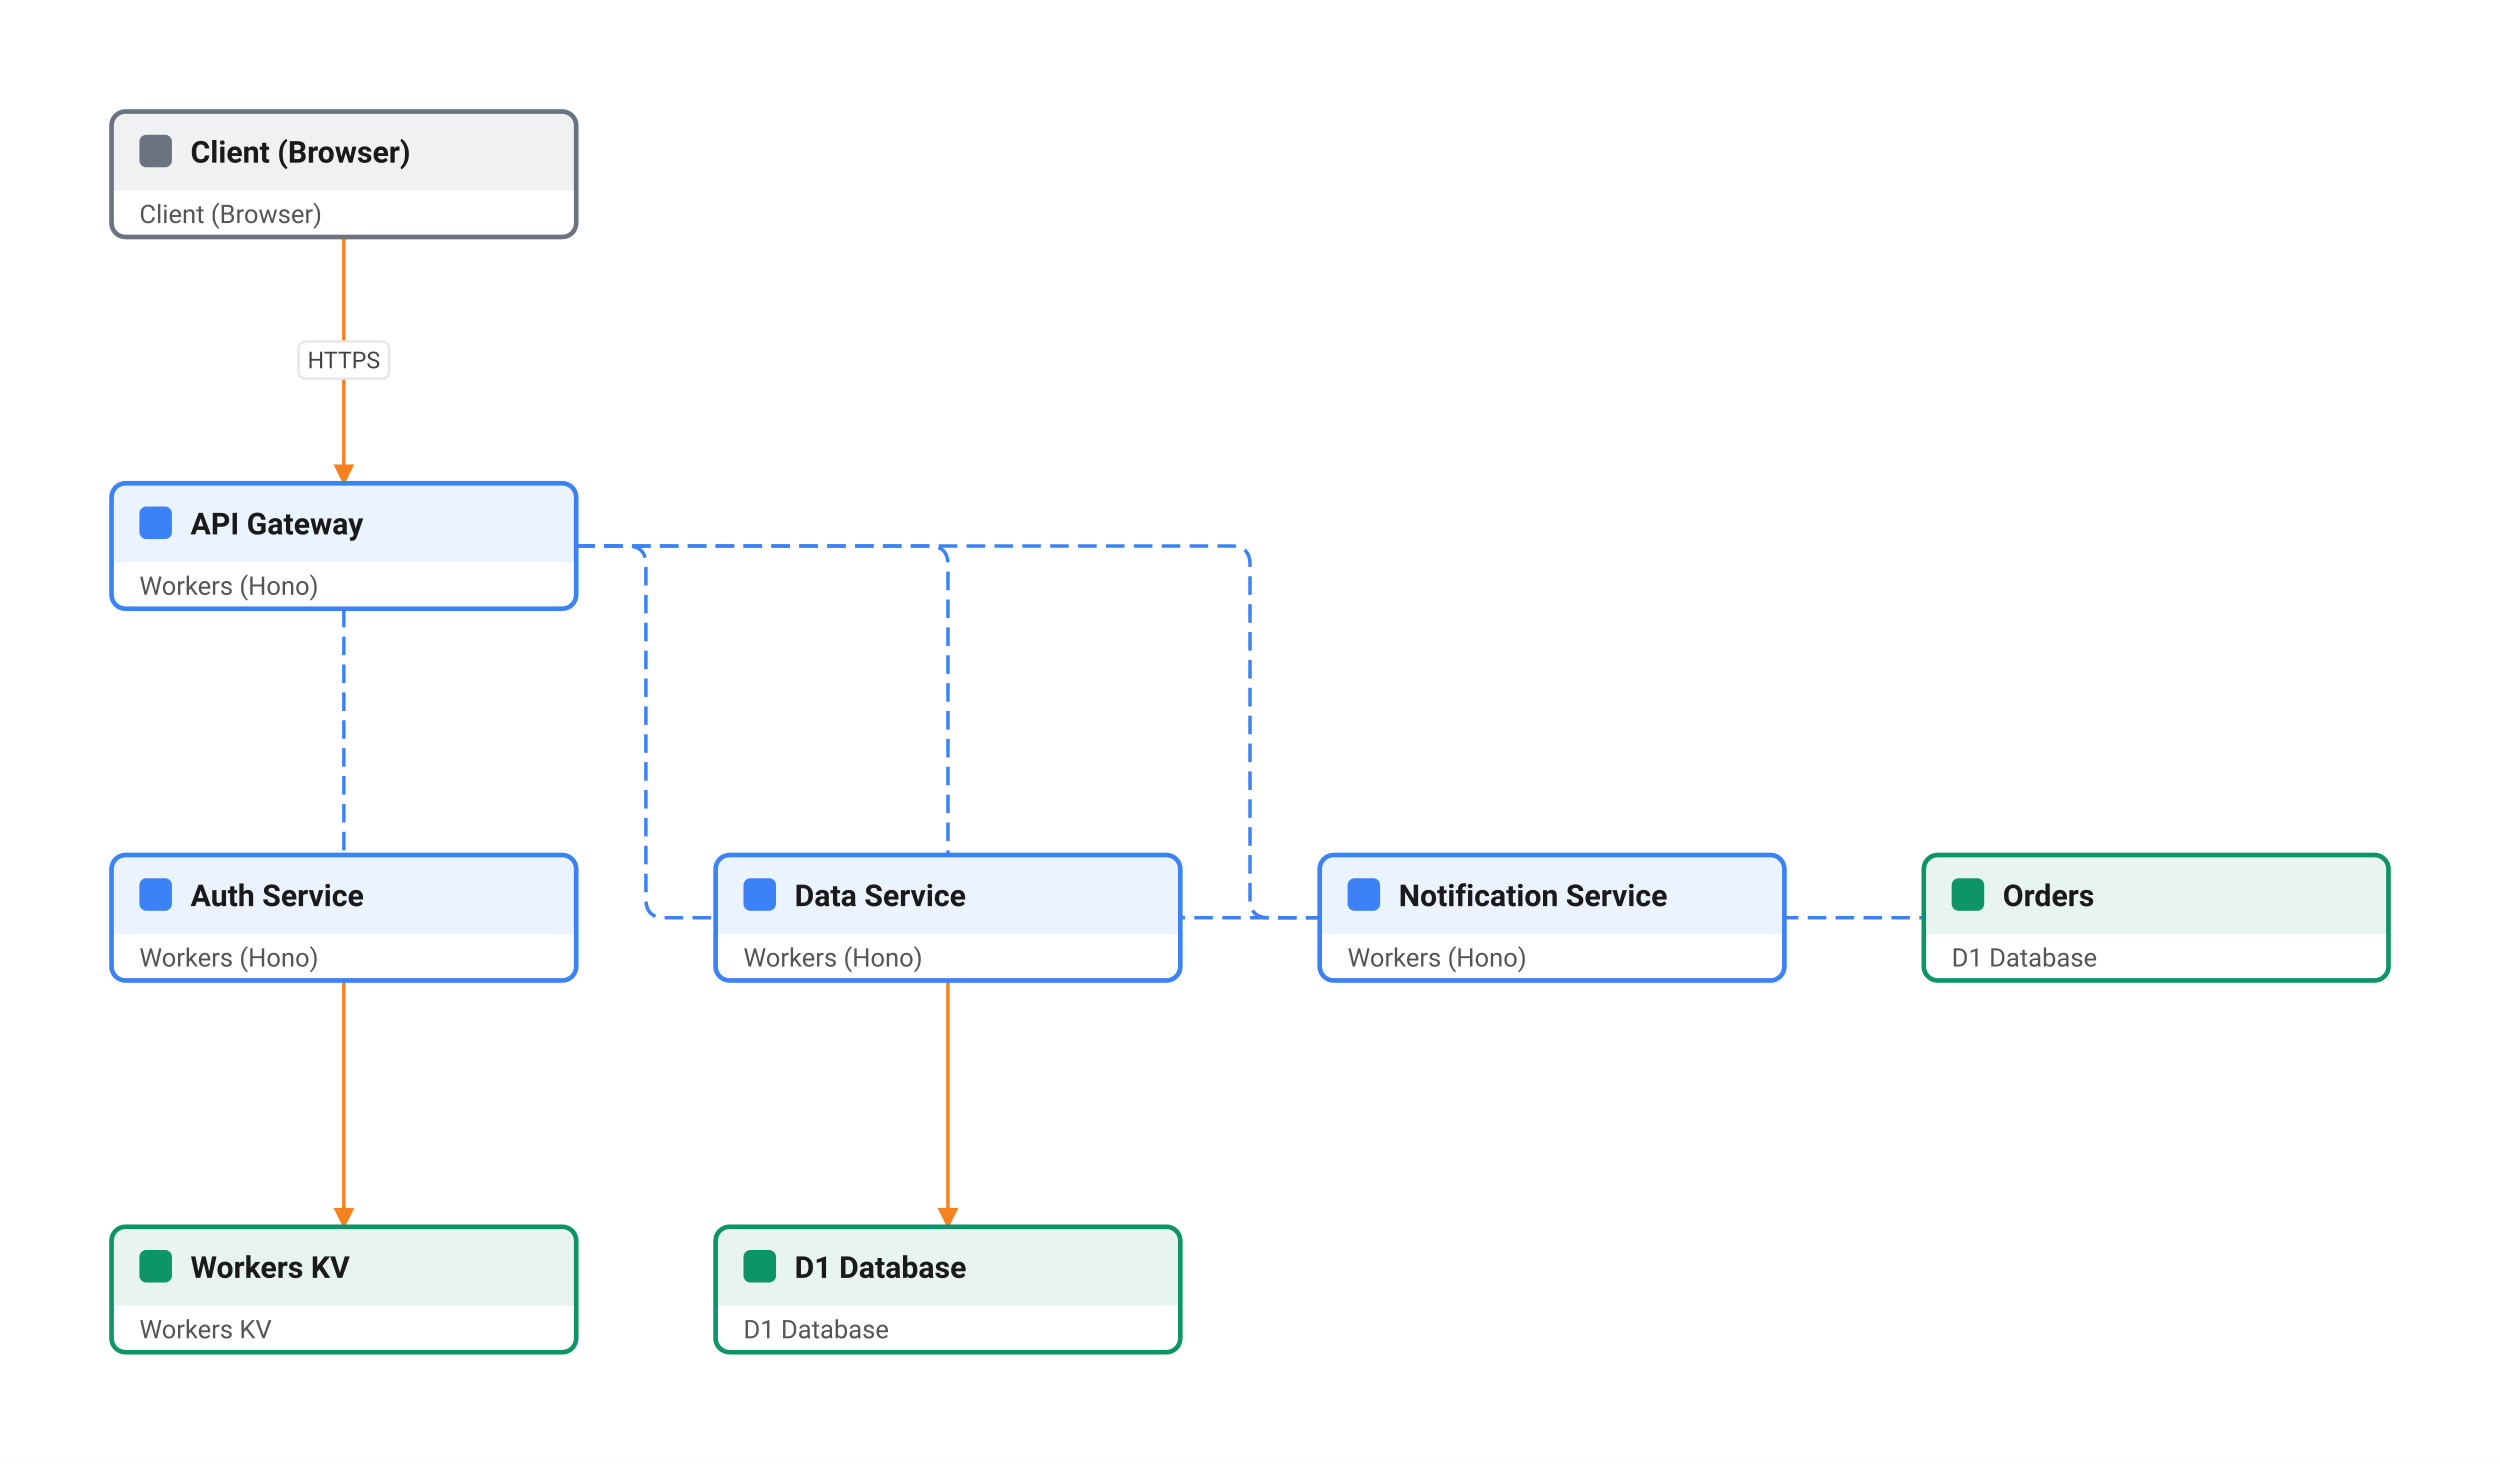
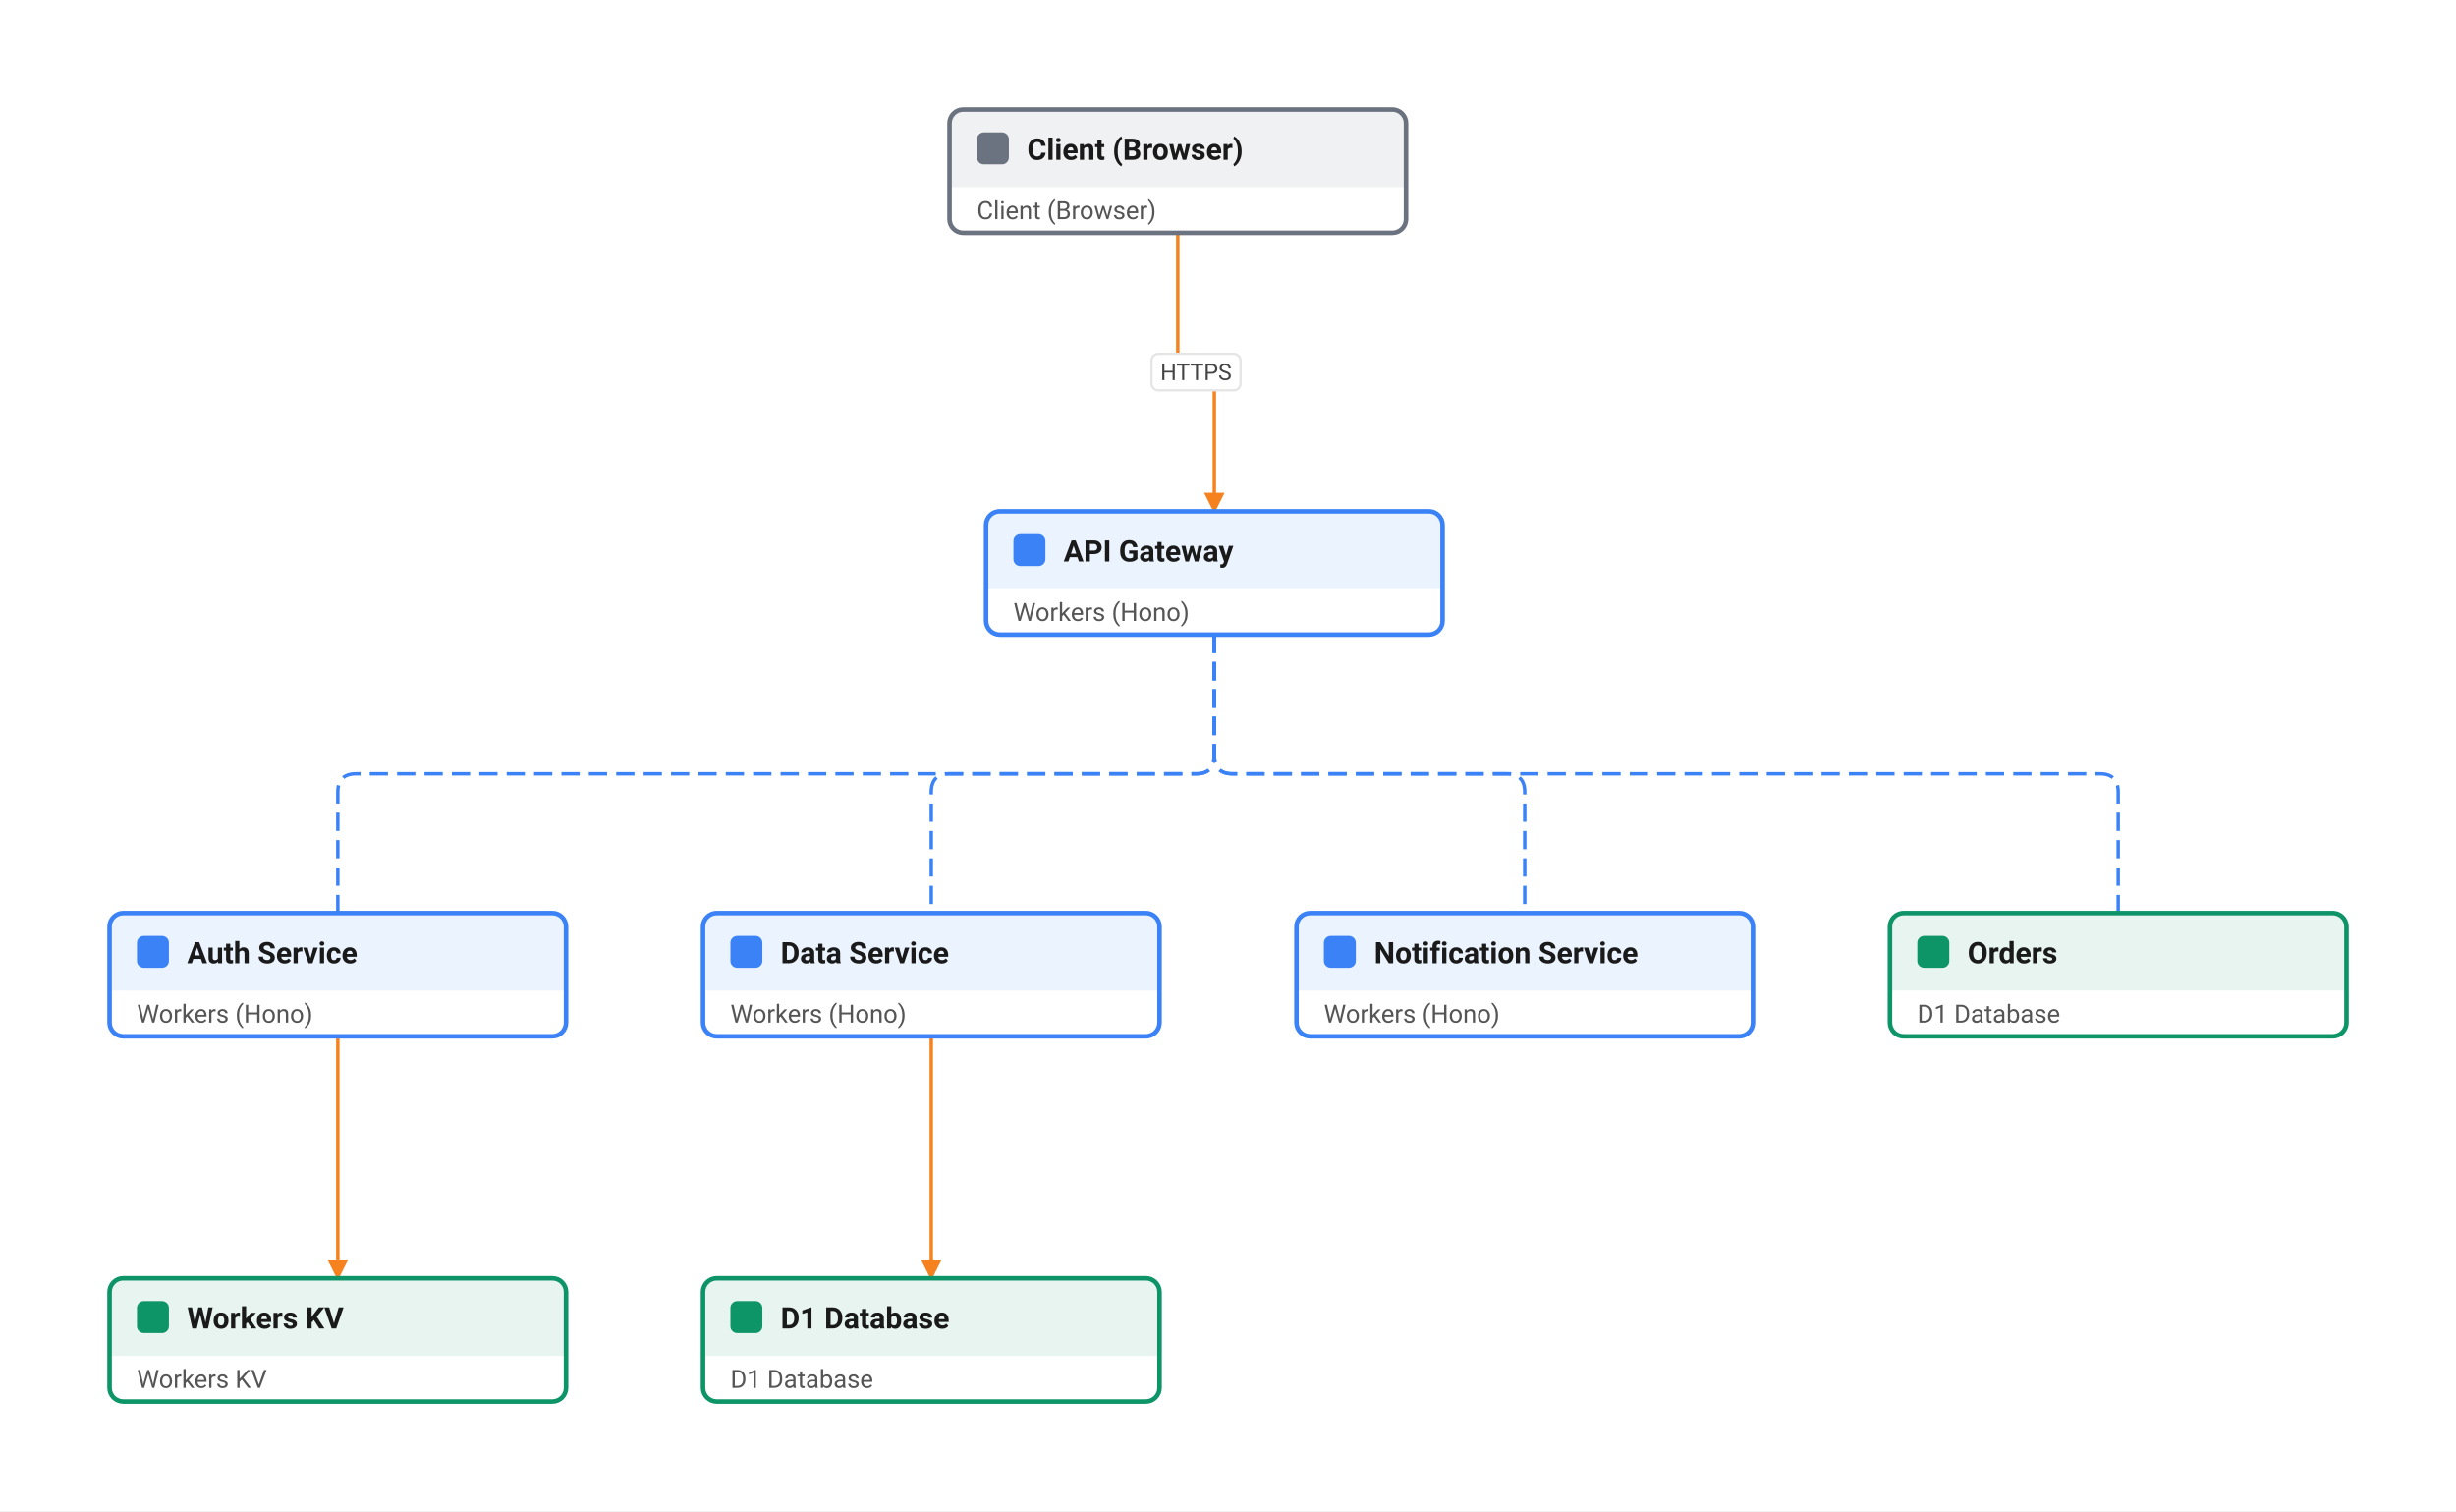
- <svg xmlns="http://www.w3.org/2000/svg" viewBox="-48 -48 1076 630" width="1076" height="630" font-family="system-ui, -apple-system, Segoe UI, Roboto, Helvetica, Arial, sans-serif" role="img">
-   <rect x="-48" y="-48" width="1076" height="630" fill="#ffffff" />
+ <svg xmlns="http://www.w3.org/2000/svg" viewBox="-48 -80 1076 662" width="1076" height="662" font-family="system-ui, -apple-system, Segoe UI, Roboto, Helvetica, Arial, sans-serif" role="img">
+   <rect x="-48" y="-80" width="1076" height="662" fill="#ffffff" />
  <defs>
    <marker id="arrow-data-flow" viewBox="0 0 10 10" refX="9" refY="5" markerWidth="6" markerHeight="6" orient="auto-start-reverse" markerUnits="strokeWidth">
      <path d="M 0 0 L 10 5 L 0 10 z" fill="#F6821F" />
    </marker>
  </defs>
  <g>
-     <path d="M 100 54 L 100 160" fill="none" stroke="#F6821F" stroke-width="1.5" marker-end="url(#arrow-data-flow)" />
-     <path d="M 100 214 L 100 320" fill="none" stroke="#3B82F6" stroke-width="1.5" stroke-dasharray="8 4" />
-     <path d="M 200 187 L 222 187 Q 230 187 230 195 L 230 339 Q 230 347 238 347 L 260 347" fill="none" stroke="#3B82F6" stroke-width="1.5" stroke-dasharray="8 4" />
-     <path d="M 200 187 L 352 187 Q 360 187 360 195 L 360 339 Q 360 347 368 347 L 520 347" fill="none" stroke="#3B82F6" stroke-width="1.5" stroke-dasharray="8 4" />
+     <path d="M 468 22 L 468 75 Q 468 83 476 83 L 476 83 Q 484 83 484 91 L 484 144" fill="none" stroke="#F6821F" stroke-width="1.5" marker-end="url(#arrow-data-flow)" />
+     <path d="M 484 198 L 484 251 Q 484 259 476 259 L 108 259 Q 100 259 100 267 L 100 320" fill="none" stroke="#3B82F6" stroke-width="1.5" stroke-dasharray="8 4" />
+     <path d="M 484 198 L 484 251 Q 484 259 476 259 L 368 259 Q 360 259 360 267 L 360 320" fill="none" stroke="#3B82F6" stroke-width="1.5" stroke-dasharray="8 4" />
+     <path d="M 484 198 L 484 251 Q 484 259 492 259 L 612 259 Q 620 259 620 267 L 620 320" fill="none" stroke="#3B82F6" stroke-width="1.5" stroke-dasharray="8 4" />
    <path d="M 360 374 L 360 480" fill="none" stroke="#F6821F" stroke-width="1.5" marker-end="url(#arrow-data-flow)" />
    <path d="M 100 374 L 100 480" fill="none" stroke="#F6821F" stroke-width="1.5" marker-end="url(#arrow-data-flow)" />
-     <path d="M 200 187 L 482 187 Q 490 187 490 195 L 490 339 Q 490 347 498 347 L 780 347" fill="none" stroke="#3B82F6" stroke-width="1.5" stroke-dasharray="8 4" />
+     <path d="M 484 198 L 484 251 Q 484 259 492 259 L 872 259 Q 880 259 880 267 L 880 320" fill="none" stroke="#3B82F6" stroke-width="1.5" stroke-dasharray="8 4" />
  </g>
  <g>
-     <rect x="80.5" y="99" width="39" height="16" rx="3" fill="#ffffff" stroke="#e5e5e5" />
-     <text x="100" y="110.5" font-size="10" fill="#444444" text-anchor="middle">HTTPS</text>
+     <rect x="456.5" y="75" width="39" height="16" rx="3" fill="#ffffff" stroke="#e5e5e5" />
+     <text x="476" y="86.5" font-size="10" fill="#444444" text-anchor="middle">HTTPS</text>
  </g>
  <g>
-     <rect x="0" y="0" width="200" height="54" rx="6" fill="#ffffff" stroke="#6B7280" stroke-width="2" />
-     <path d="M 0 34 L 0 6 Q 0 0 6 0 L 194 0 Q 200 0 200 6 L 200 34 Z" fill="#6B7280" fill-opacity="0.1" />
-     <rect x="12" y="10" width="14" height="14" rx="3" fill="#6B7280" />
-     <text x="34" y="22" font-size="13" font-weight="600" fill="#1a1a1a">Client (Browser)</text>
-     <text x="12" y="48" font-size="11" fill="#555555">Client (Browser)</text>
-     <rect x="0" y="160" width="200" height="54" rx="6" fill="#ffffff" stroke="#3B82F6" stroke-width="2" />
-     <path d="M 0 194 L 0 166 Q 0 160 6 160 L 194 160 Q 200 160 200 166 L 200 194 Z" fill="#3B82F6" fill-opacity="0.1" />
-     <rect x="12" y="170" width="14" height="14" rx="3" fill="#3B82F6" />
-     <text x="34" y="182" font-size="13" font-weight="600" fill="#1a1a1a">API Gateway</text>
-     <text x="12" y="208" font-size="11" fill="#555555">Workers (Hono)</text>
+     <rect x="368" y="-32" width="200" height="54" rx="6" fill="#ffffff" stroke="#6B7280" stroke-width="2" />
+     <path d="M 368 2 L 368 -26 Q 368 -32 374 -32 L 562 -32 Q 568 -32 568 -26 L 568 2 Z" fill="#6B7280" fill-opacity="0.1" />
+     <rect x="380" y="-22" width="14" height="14" rx="3" fill="#6B7280" />
+     <text x="402" y="-10" font-size="13" font-weight="600" fill="#1a1a1a">Client (Browser)</text>
+     <text x="380" y="16" font-size="11" fill="#555555">Client (Browser)</text>
+     <rect x="384" y="144" width="200" height="54" rx="6" fill="#ffffff" stroke="#3B82F6" stroke-width="2" />
+     <path d="M 384 178 L 384 150 Q 384 144 390 144 L 578 144 Q 584 144 584 150 L 584 178 Z" fill="#3B82F6" fill-opacity="0.1" />
+     <rect x="396" y="154" width="14" height="14" rx="3" fill="#3B82F6" />
+     <text x="418" y="166" font-size="13" font-weight="600" fill="#1a1a1a">API Gateway</text>
+     <text x="396" y="192" font-size="11" fill="#555555">Workers (Hono)</text>
    <rect x="0" y="320" width="200" height="54" rx="6" fill="#ffffff" stroke="#3B82F6" stroke-width="2" />
    <path d="M 0 354 L 0 326 Q 0 320 6 320 L 194 320 Q 200 320 200 326 L 200 354 Z" fill="#3B82F6" fill-opacity="0.1" />
    <rect x="12" y="330" width="14" height="14" rx="3" fill="#3B82F6" />
    <text x="34" y="342" font-size="13" font-weight="600" fill="#1a1a1a">Auth Service</text>
    <text x="12" y="368" font-size="11" fill="#555555">Workers (Hono)</text>
    <rect x="260" y="320" width="200" height="54" rx="6" fill="#ffffff" stroke="#3B82F6" stroke-width="2" />
    <path d="M 260 354 L 260 326 Q 260 320 266 320 L 454 320 Q 460 320 460 326 L 460 354 Z" fill="#3B82F6" fill-opacity="0.1" />
    <rect x="272" y="330" width="14" height="14" rx="3" fill="#3B82F6" />
    <text x="294" y="342" font-size="13" font-weight="600" fill="#1a1a1a">Data Service</text>
    <text x="272" y="368" font-size="11" fill="#555555">Workers (Hono)</text>
    <rect x="520" y="320" width="200" height="54" rx="6" fill="#ffffff" stroke="#3B82F6" stroke-width="2" />
    <path d="M 520 354 L 520 326 Q 520 320 526 320 L 714 320 Q 720 320 720 326 L 720 354 Z" fill="#3B82F6" fill-opacity="0.1" />
    <rect x="532" y="330" width="14" height="14" rx="3" fill="#3B82F6" />
    <text x="554" y="342" font-size="13" font-weight="600" fill="#1a1a1a">Notification Service</text>
    <text x="532" y="368" font-size="11" fill="#555555">Workers (Hono)</text>
    <rect x="0" y="480" width="200" height="54" rx="6" fill="#ffffff" stroke="#0D9467" stroke-width="2" />
    <path d="M 0 514 L 0 486 Q 0 480 6 480 L 194 480 Q 200 480 200 486 L 200 514 Z" fill="#0D9467" fill-opacity="0.1" />
    <rect x="12" y="490" width="14" height="14" rx="3" fill="#0D9467" />
    <text x="34" y="502" font-size="13" font-weight="600" fill="#1a1a1a">Workers KV</text>
    <text x="12" y="528" font-size="11" fill="#555555">Workers KV</text>
    <rect x="260" y="480" width="200" height="54" rx="6" fill="#ffffff" stroke="#0D9467" stroke-width="2" />
    <path d="M 260 514 L 260 486 Q 260 480 266 480 L 454 480 Q 460 480 460 486 L 460 514 Z" fill="#0D9467" fill-opacity="0.1" />
    <rect x="272" y="490" width="14" height="14" rx="3" fill="#0D9467" />
    <text x="294" y="502" font-size="13" font-weight="600" fill="#1a1a1a">D1 Database</text>
    <text x="272" y="528" font-size="11" fill="#555555">D1 Database</text>
    <rect x="780" y="320" width="200" height="54" rx="6" fill="#ffffff" stroke="#0D9467" stroke-width="2" />
    <path d="M 780 354 L 780 326 Q 780 320 786 320 L 974 320 Q 980 320 980 326 L 980 354 Z" fill="#0D9467" fill-opacity="0.1" />
    <rect x="792" y="330" width="14" height="14" rx="3" fill="#0D9467" />
    <text x="814" y="342" font-size="13" font-weight="600" fill="#1a1a1a">Orders</text>
    <text x="792" y="368" font-size="11" fill="#555555">D1 Database</text>
  </g>
</svg>
